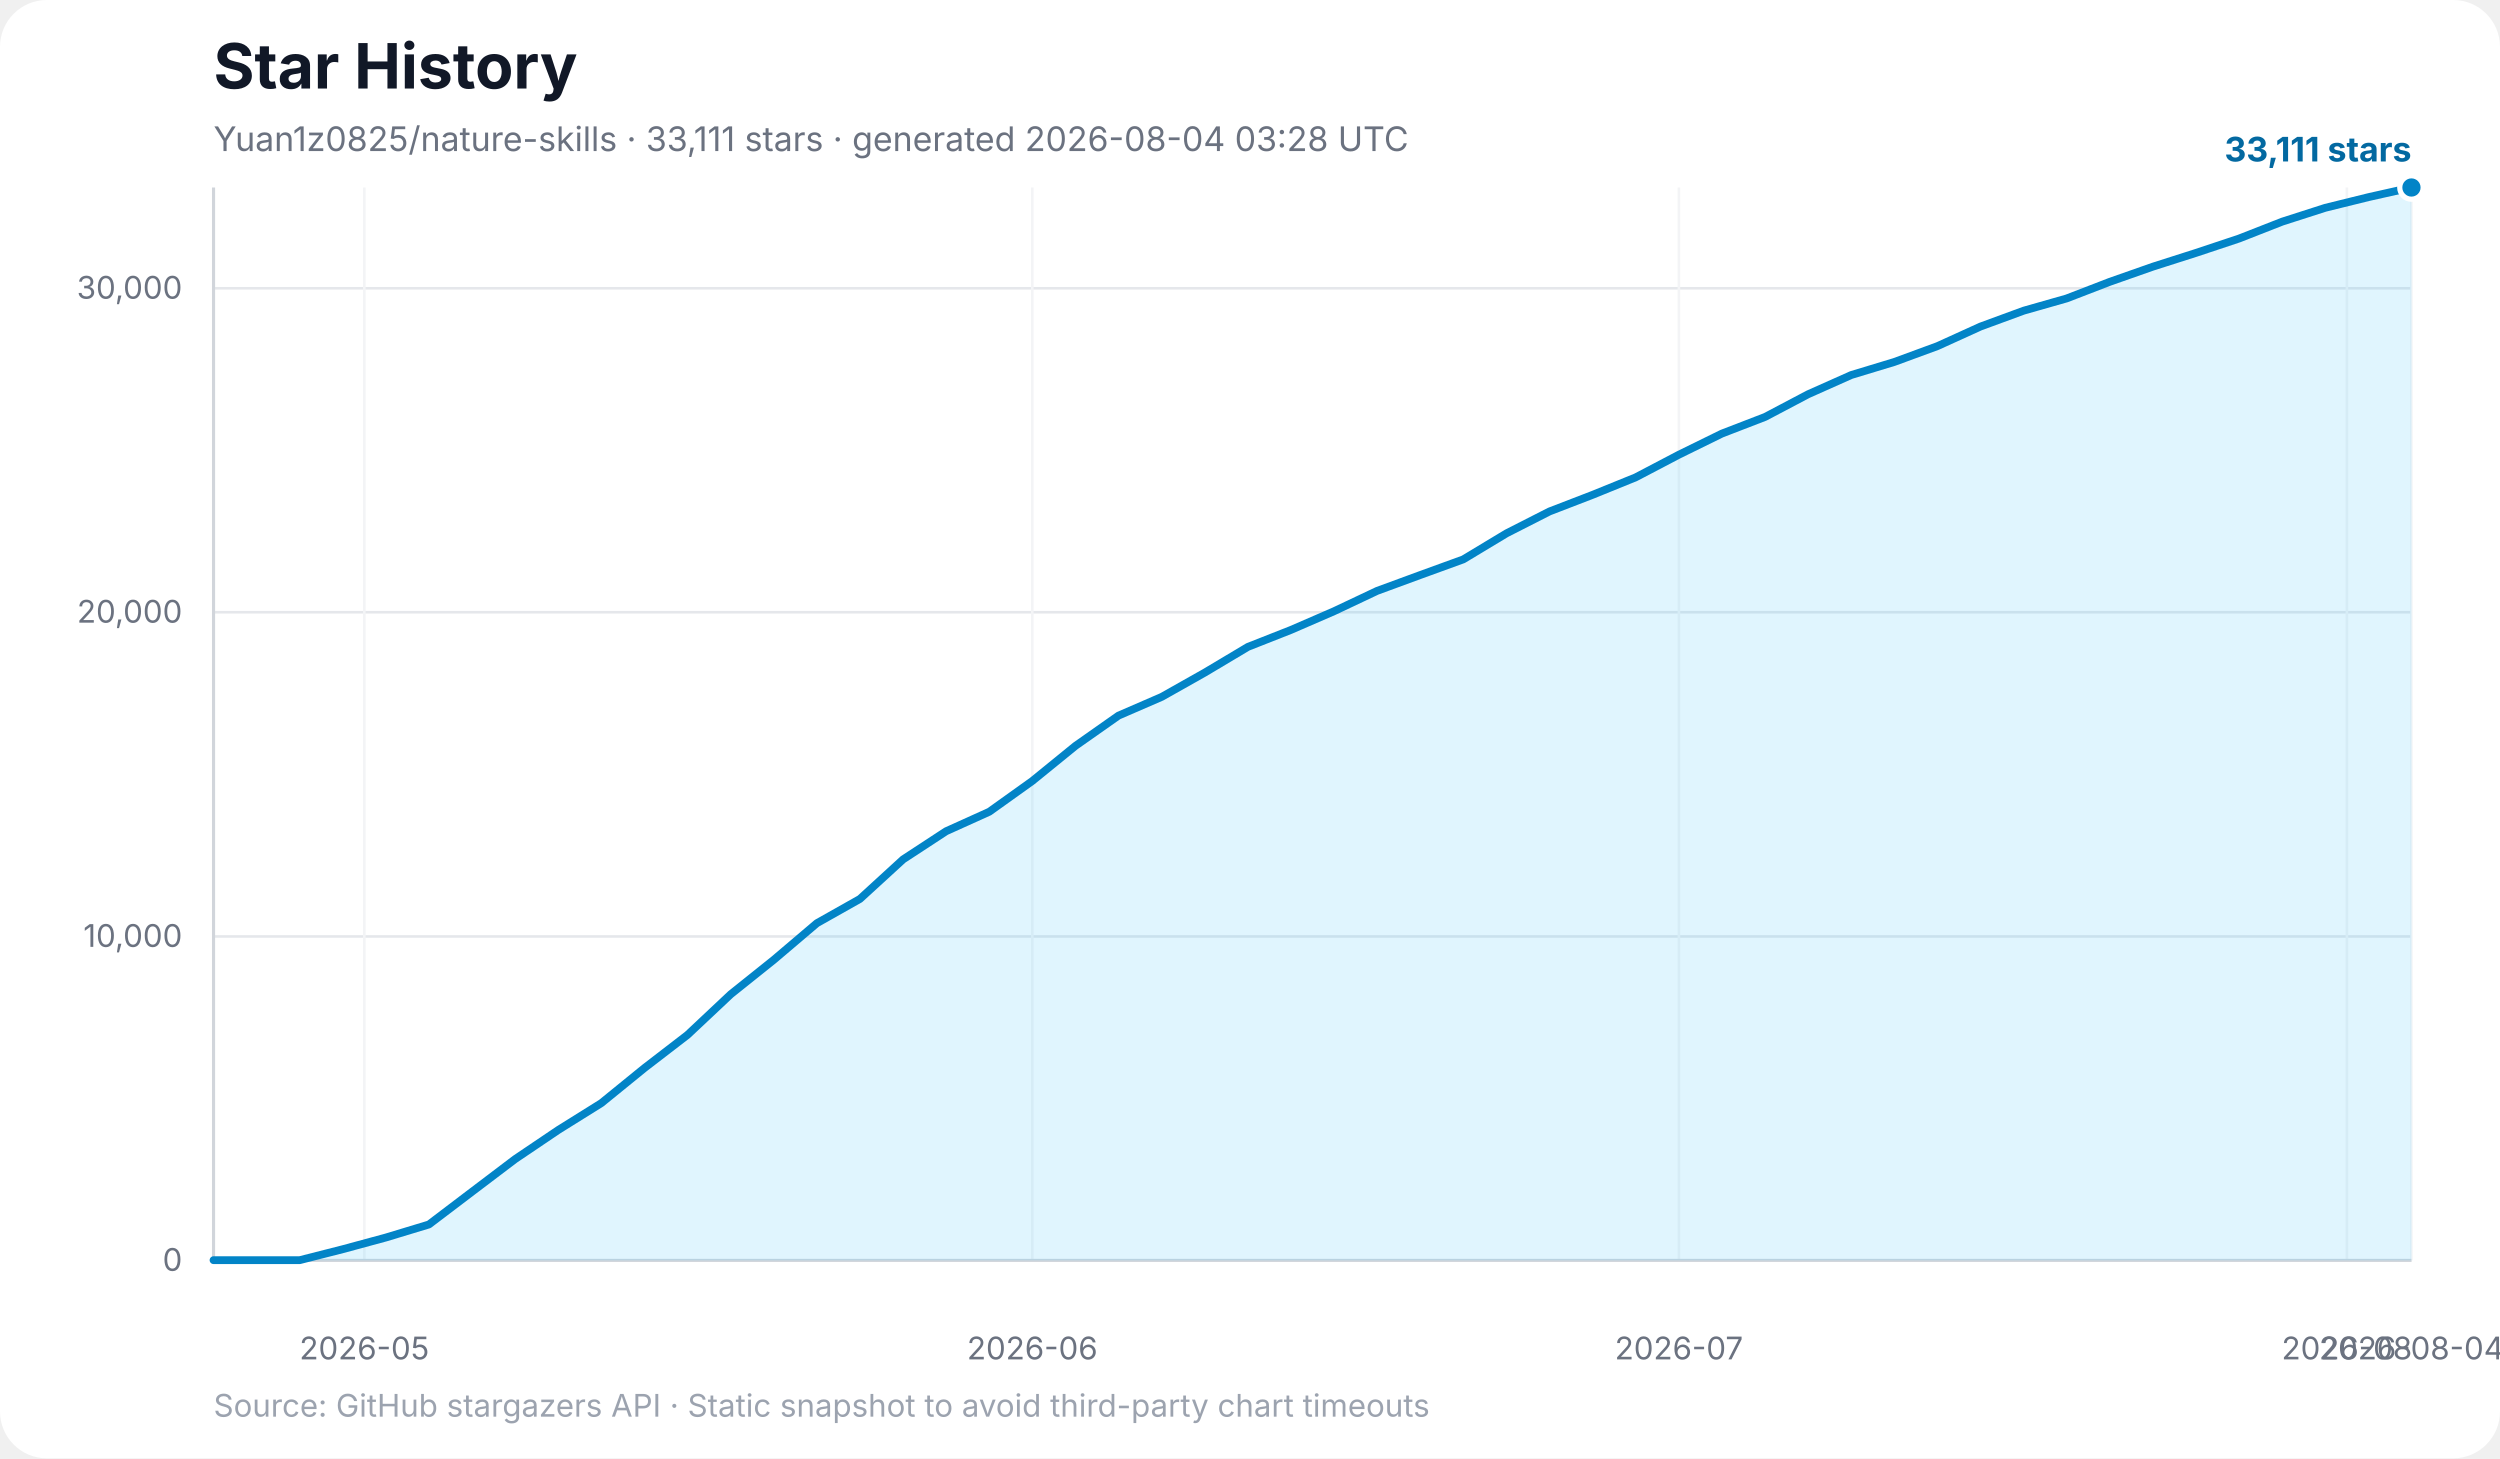
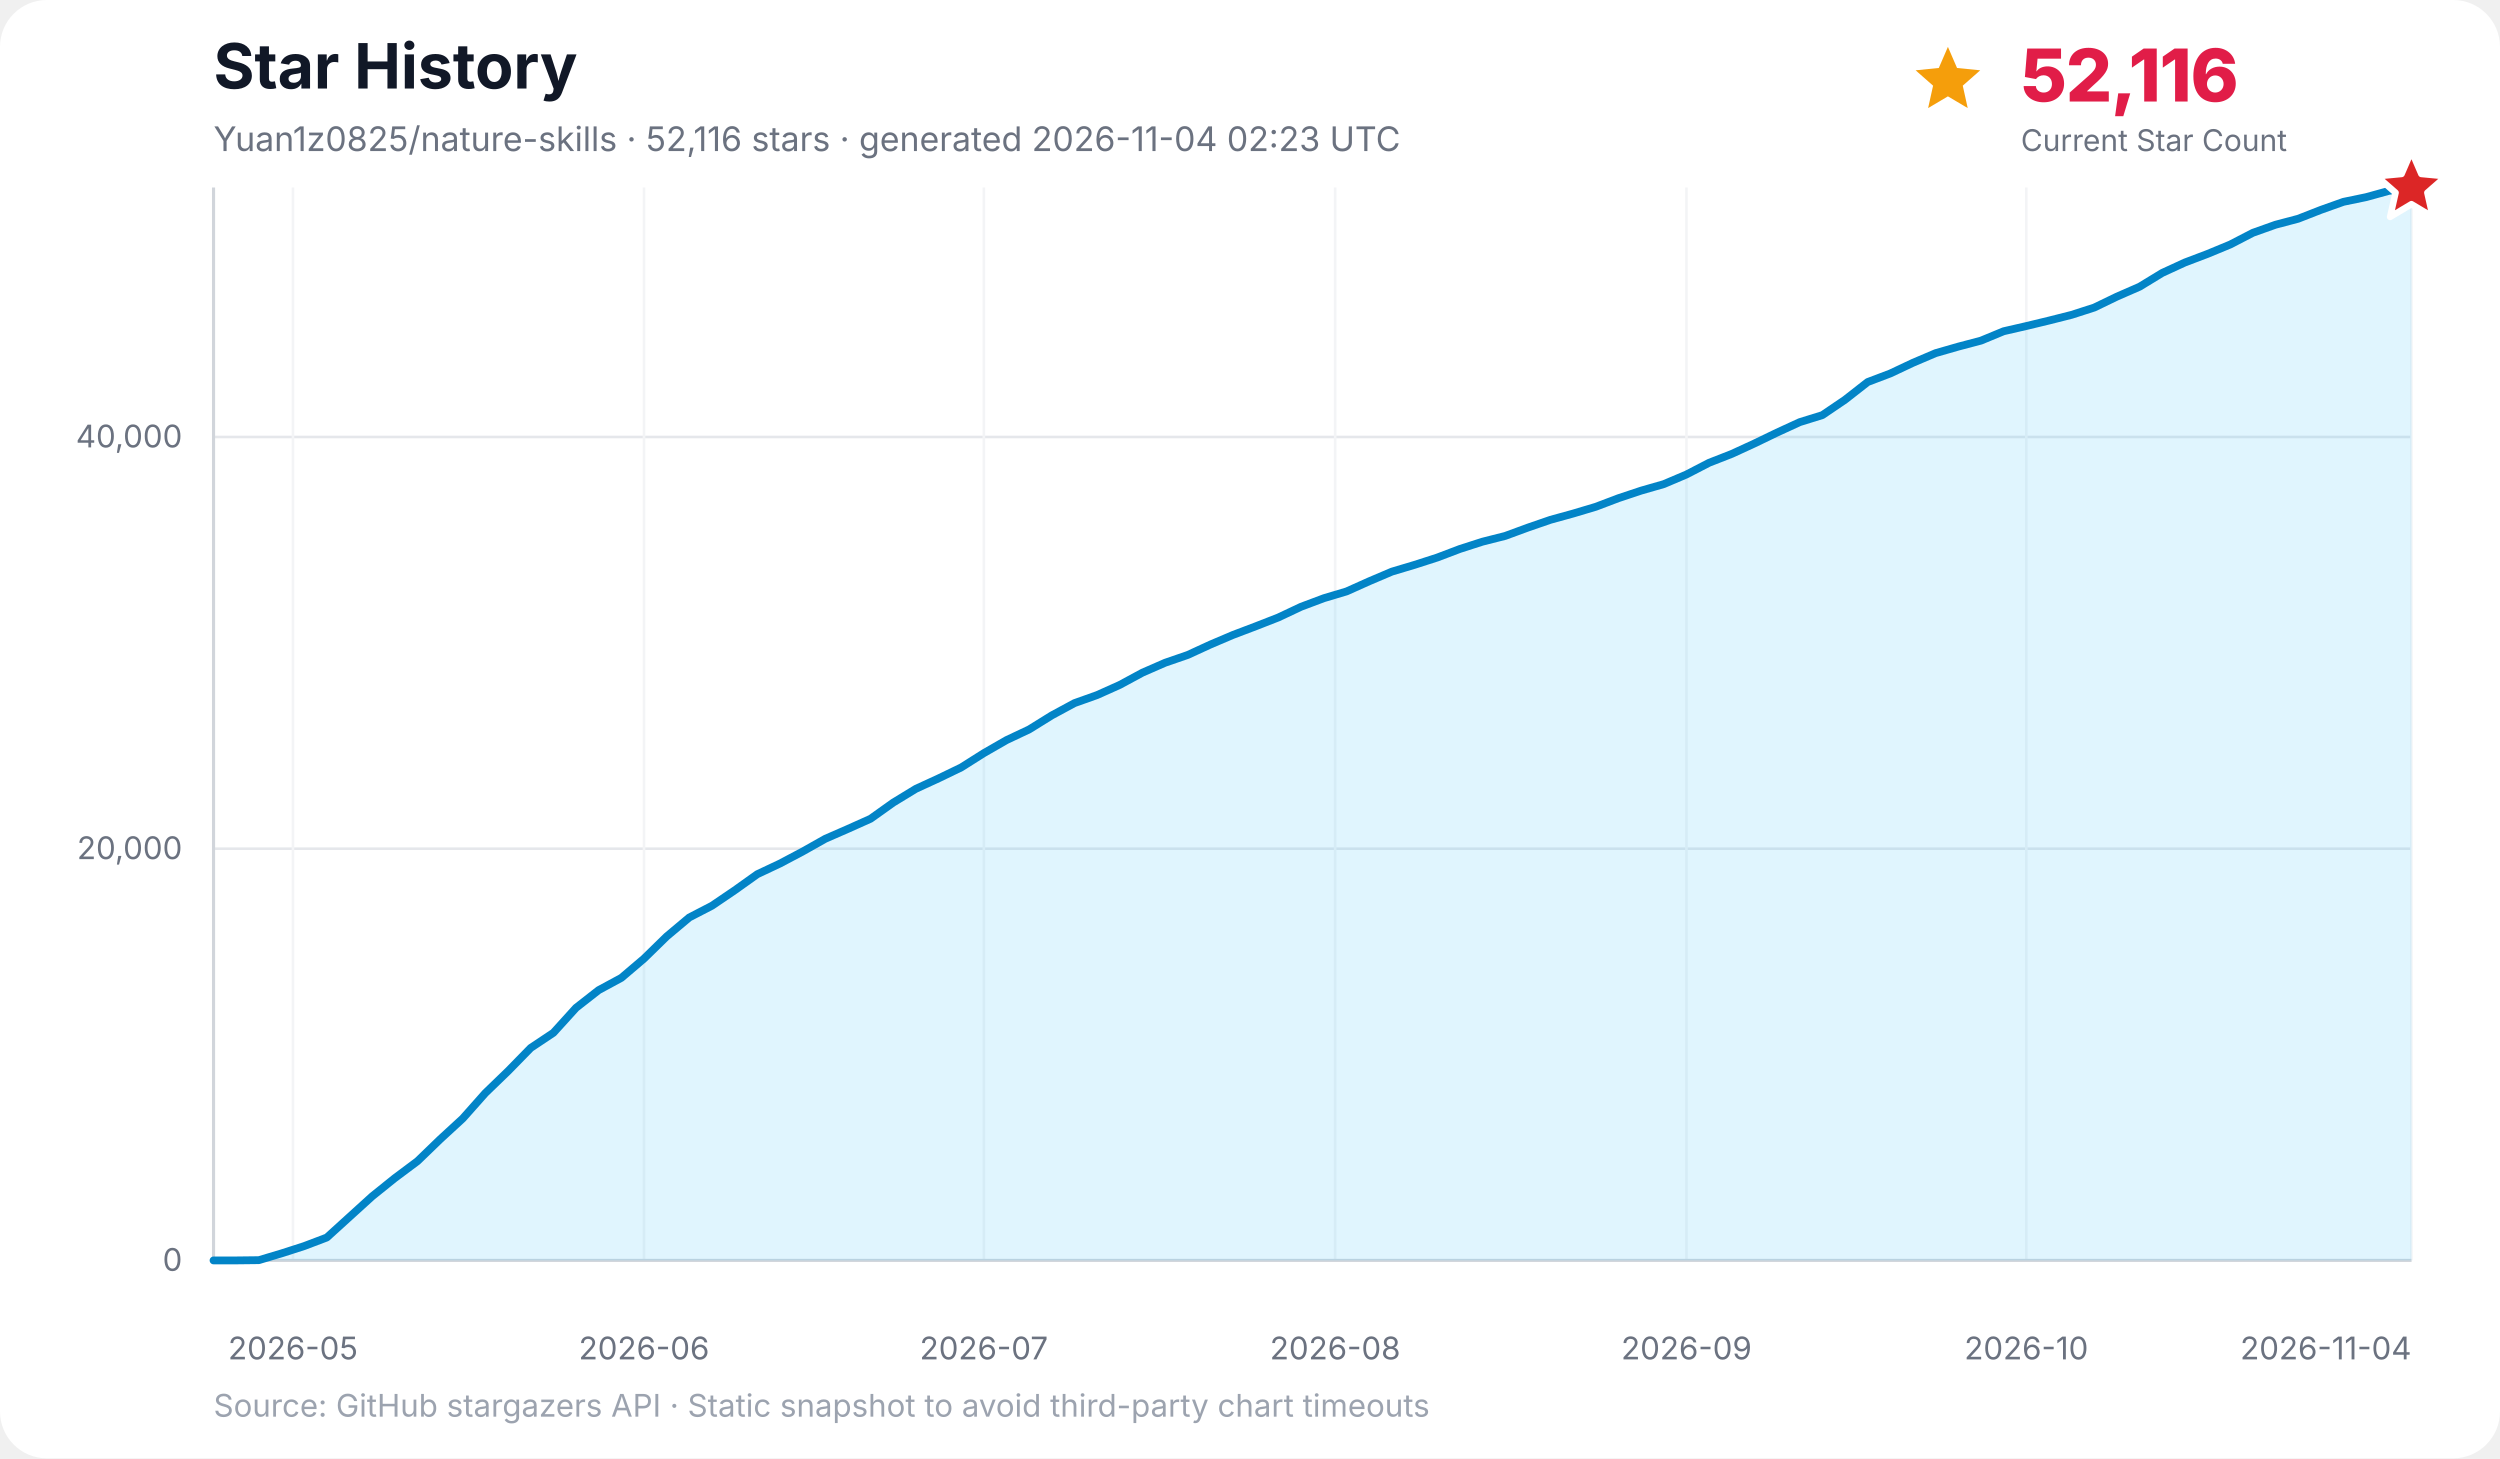
<svg xmlns="http://www.w3.org/2000/svg" width="960" height="560" viewBox="0 0 960 560" role="img" aria-labelledby="title desc">
  <rect width="100%" height="100%" rx="18" fill="#ffffff" />
  <text x="82" y="34" font-family="Inter, ui-sans-serif, system-ui, -apple-system, BlinkMacSystemFont, Segoe UI, sans-serif" font-size="24" font-weight="700" fill="#111827">Star History</text>
-   <text x="82" y="58" font-family="Inter, ui-sans-serif, system-ui, -apple-system, BlinkMacSystemFont, Segoe UI, sans-serif" font-size="13" fill="#6b7280">Yuan1z0825/nature-skills · 33,111 stars · generated 2026-08-04 03:28 UTC</text>
+   <text x="82" y="58" font-family="Inter, ui-sans-serif, system-ui, -apple-system, BlinkMacSystemFont, Segoe UI, sans-serif" font-size="13" fill="#6b7280">Yuan1z0825/nature-skills · 52,116 stars · generated 2026-11-04 02:23 UTC</text>
+   <g data-kpi="current-star-count" role="group" aria-label="Current star count: 52,116" font-family="Inter, ui-sans-serif, system-ui, -apple-system, BlinkMacSystemFont, Segoe UI, sans-serif">
+     <polygon data-marker="current-star-summary" points="748.0,18.0 751.5,26.1 760.4,27.0 753.7,32.9 755.6,41.5 748.0,37.0 740.4,41.5 742.3,32.9 735.6,27.0 744.5,26.1" fill="#f59e0b" />
+     <text x="776" y="39" font-size="28" font-weight="800" letter-spacing="-0.5" fill="#e11d48">52,116</text>
+     <text x="776" y="58" font-size="11.5" fill="#6b7280">Current Star Count</text>
+   </g>
  <g font-family="Inter, ui-sans-serif, system-ui, -apple-system, BlinkMacSystemFont, Segoe UI, sans-serif">
    <line x1="82" y1="484.0" x2="926" y2="484.0" stroke="#e5e7eb" stroke-width="1" />
    <text x="70" y="488.0" text-anchor="end" font-size="12" fill="#6b7280">0</text>
-     <line x1="82" y1="359.6" x2="926" y2="359.6" stroke="#e5e7eb" stroke-width="1" />
-     <text x="70" y="363.6" text-anchor="end" font-size="12" fill="#6b7280">10,000</text>
-     <line x1="82" y1="235.1" x2="926" y2="235.1" stroke="#e5e7eb" stroke-width="1" />
-     <text x="70" y="239.1" text-anchor="end" font-size="12" fill="#6b7280">20,000</text>
-     <line x1="82" y1="110.7" x2="926" y2="110.7" stroke="#e5e7eb" stroke-width="1" />
-     <text x="70" y="114.7" text-anchor="end" font-size="12" fill="#6b7280">30,000</text>
-     <line x1="139.9" y1="72" x2="139.9" y2="484" stroke="#f3f4f6" stroke-width="1" />
-     <text x="139.9" y="522" text-anchor="middle" font-size="12" fill="#6b7280">2026-05</text>
-     <line x1="396.4" y1="72" x2="396.4" y2="484" stroke="#f3f4f6" stroke-width="1" />
-     <text x="396.4" y="522" text-anchor="middle" font-size="12" fill="#6b7280">2026-06</text>
-     <line x1="644.7" y1="72" x2="644.7" y2="484" stroke="#f3f4f6" stroke-width="1" />
-     <text x="644.7" y="522" text-anchor="middle" font-size="12" fill="#6b7280">2026-07</text>
-     <line x1="901.2" y1="72" x2="901.2" y2="484" stroke="#f3f4f6" stroke-width="1" />
-     <text x="901.2" y="522" text-anchor="middle" font-size="12" fill="#6b7280">2026-08</text>
+     <line x1="82" y1="325.9" x2="926" y2="325.9" stroke="#e5e7eb" stroke-width="1" />
+     <text x="70" y="329.9" text-anchor="end" font-size="12" fill="#6b7280">20,000</text>
+     <line x1="82" y1="167.8" x2="926" y2="167.8" stroke="#e5e7eb" stroke-width="1" />
+     <text x="70" y="171.8" text-anchor="end" font-size="12" fill="#6b7280">40,000</text>
+     <line x1="112.5" y1="72" x2="112.5" y2="484" stroke="#f3f4f6" stroke-width="1" />
+     <text x="112.5" y="522" text-anchor="middle" font-size="12" fill="#6b7280">2026-05</text>
+     <line x1="247.3" y1="72" x2="247.3" y2="484" stroke="#f3f4f6" stroke-width="1" />
+     <text x="247.3" y="522" text-anchor="middle" font-size="12" fill="#6b7280">2026-06</text>
+     <line x1="377.8" y1="72" x2="377.8" y2="484" stroke="#f3f4f6" stroke-width="1" />
+     <text x="377.8" y="522" text-anchor="middle" font-size="12" fill="#6b7280">2026-07</text>
+     <line x1="512.7" y1="72" x2="512.7" y2="484" stroke="#f3f4f6" stroke-width="1" />
+     <text x="512.7" y="522" text-anchor="middle" font-size="12" fill="#6b7280">2026-08</text>
+     <line x1="647.6" y1="72" x2="647.6" y2="484" stroke="#f3f4f6" stroke-width="1" />
+     <text x="647.6" y="522" text-anchor="middle" font-size="12" fill="#6b7280">2026-09</text>
+     <line x1="778.1" y1="72" x2="778.1" y2="484" stroke="#f3f4f6" stroke-width="1" />
+     <text x="778.1" y="522" text-anchor="middle" font-size="12" fill="#6b7280">2026-10</text>
    <line x1="926.0" y1="72" x2="926.0" y2="484" stroke="#f3f4f6" stroke-width="1" />
-     <text x="926.0" y="522" text-anchor="middle" font-size="12" fill="#6b7280">2026-08-04</text>
+     <text x="926.0" y="522" text-anchor="end" font-size="12" fill="#6b7280">2026-11-04</text>
    <line x1="82" y1="72" x2="82" y2="484" stroke="#d1d5db" stroke-width="1.2" />
    <line x1="82" y1="484" x2="926" y2="484" stroke="#d1d5db" stroke-width="1.2" />
-     <polygon points="82.0,484.0 82.0,483.9 98.5,483.9 115.1,483.9 131.6,479.7 148.2,475.2 164.7,470.2 181.3,457.6 197.8,445.1 214.4,433.9 230.9,423.6 247.5,410.1 264.0,397.4 280.6,381.8 297.1,368.6 313.7,354.5 330.2,345.2 346.8,330.0 363.3,319.2 379.9,311.7 396.4,299.9 413.0,286.4 429.5,274.8 446.1,267.6 462.6,258.3 479.2,248.4 495.7,241.9 512.3,234.7 528.8,226.9 545.4,220.8 561.9,214.8 578.5,204.8 595.0,196.4 611.6,190.0 628.1,183.3 644.7,174.6 661.2,166.5 677.8,160.1 694.3,151.4 710.9,144.0 727.4,139.0 744.0,132.9 760.5,125.4 777.1,119.3 793.6,114.6 810.2,108.2 826.7,102.4 843.3,97.1 859.8,91.6 876.4,85.1 892.9,79.8 909.5,75.7 926.0,72.0 926.0,484.0" fill="#38bdf8" opacity="0.16" />
-     <polyline points="82.0,483.9 98.5,483.9 115.1,483.9 131.6,479.7 148.2,475.2 164.7,470.2 181.3,457.6 197.8,445.1 214.4,433.9 230.9,423.6 247.5,410.1 264.0,397.4 280.6,381.8 297.1,368.6 313.7,354.5 330.2,345.2 346.8,330.0 363.3,319.2 379.9,311.7 396.4,299.9 413.0,286.4 429.5,274.8 446.1,267.6 462.6,258.3 479.2,248.4 495.7,241.9 512.3,234.7 528.8,226.9 545.4,220.8 561.9,214.8 578.5,204.8 595.0,196.4 611.6,190.0 628.1,183.3 644.7,174.6 661.2,166.5 677.8,160.1 694.3,151.4 710.9,144.0 727.4,139.0 744.0,132.9 760.5,125.4 777.1,119.3 793.6,114.6 810.2,108.2 826.7,102.4 843.3,97.1 859.8,91.6 876.4,85.1 892.9,79.8 909.5,75.7 926.0,72.0" fill="none" stroke="#0284c7" stroke-width="3" stroke-linecap="round" stroke-linejoin="round" />
-     <circle cx="926.0" cy="72.0" r="4.5" fill="#0284c7" stroke="#ffffff" stroke-width="2" />
-     <text x="926" y="62.0" text-anchor="end" font-size="13" font-weight="700" fill="#0369a1">33,111 stars</text>
+     <polygon points="82.0,484.0 82.0,484.0 90.7,484.0 99.4,483.9 108.1,481.3 116.8,478.5 125.5,475.2 134.2,467.3 142.9,459.4 151.6,452.4 160.3,445.9 169.0,437.5 177.7,429.5 186.4,419.7 195.1,411.3 203.8,402.4 212.5,396.6 221.2,387.0 229.9,380.2 238.6,375.5 247.3,368.1 256.0,359.6 264.7,352.3 273.4,347.8 282.1,341.9 290.8,335.7 299.5,331.6 308.2,327.0 316.9,322.1 325.6,318.3 334.3,314.4 343.0,308.2 351.7,302.9 360.4,298.9 369.1,294.7 377.8,289.2 386.5,284.2 395.2,280.1 403.9,274.7 412.6,270.0 421.3,266.9 430.0,263.0 438.7,258.3 447.4,254.5 456.1,251.5 464.8,247.5 473.5,243.8 482.2,240.5 490.9,237.1 499.6,233.0 508.4,229.7 517.1,227.1 525.8,223.2 534.5,219.5 543.2,216.9 551.9,214.1 560.6,210.8 569.3,208.0 578.0,205.8 586.7,202.6 595.4,199.6 604.1,197.2 612.8,194.6 621.5,191.3 630.2,188.4 638.9,185.9 647.6,182.2 656.3,177.7 665.0,174.3 673.7,170.3 682.4,166.1 691.1,162.1 699.8,159.4 708.5,153.5 717.2,146.7 725.9,143.4 734.6,139.3 743.3,135.6 752.0,133.1 760.7,130.8 769.4,127.2 778.1,125.2 786.8,123.1 795.5,120.9 804.2,118.1 812.9,113.9 821.6,110.1 830.3,104.8 839.0,100.8 847.7,97.5 856.4,93.9 865.1,89.4 873.8,86.3 882.5,84.0 891.2,80.6 899.9,77.5 908.6,75.7 917.3,73.3 926.0,72.0 926.0,484.0" fill="#38bdf8" opacity="0.16" />
+     <polyline points="82.0,484.0 90.7,484.0 99.4,483.9 108.1,481.3 116.8,478.5 125.5,475.2 134.2,467.3 142.9,459.4 151.6,452.4 160.3,445.9 169.0,437.5 177.7,429.5 186.4,419.7 195.1,411.3 203.8,402.4 212.5,396.6 221.2,387.0 229.9,380.2 238.6,375.5 247.3,368.1 256.0,359.6 264.7,352.3 273.4,347.8 282.1,341.9 290.8,335.7 299.5,331.6 308.2,327.0 316.9,322.1 325.6,318.3 334.3,314.4 343.0,308.2 351.7,302.9 360.4,298.9 369.1,294.7 377.8,289.2 386.5,284.2 395.2,280.1 403.9,274.7 412.6,270.0 421.3,266.9 430.0,263.0 438.7,258.3 447.4,254.5 456.1,251.5 464.8,247.5 473.5,243.8 482.2,240.5 490.9,237.1 499.6,233.0 508.4,229.7 517.1,227.1 525.8,223.2 534.5,219.5 543.2,216.9 551.9,214.1 560.6,210.8 569.3,208.0 578.0,205.8 586.7,202.6 595.4,199.6 604.1,197.2 612.8,194.6 621.5,191.3 630.2,188.4 638.9,185.9 647.6,182.2 656.3,177.7 665.0,174.3 673.7,170.3 682.4,166.1 691.1,162.1 699.8,159.4 708.5,153.5 717.2,146.7 725.9,143.4 734.6,139.3 743.3,135.6 752.0,133.1 760.7,130.8 769.4,127.2 778.1,125.2 786.8,123.1 795.5,120.9 804.2,118.1 812.9,113.9 821.6,110.1 830.3,104.8 839.0,100.8 847.7,97.5 856.4,93.9 865.1,89.4 873.8,86.3 882.5,84.0 891.2,80.6 899.9,77.5 908.6,75.7 917.3,73.3 926.0,72.0" fill="none" stroke="#0284c7" stroke-width="3" stroke-linecap="round" stroke-linejoin="round" />
+     <polygon data-marker="latest-star-count" points="926.0,58.0 929.8,66.8 939.3,67.7 932.1,74.0 934.2,83.3 926.0,78.4 917.8,83.3 919.9,74.0 912.7,67.7 922.2,66.8" fill="#dc2626" stroke="#ffffff" stroke-width="2.5" stroke-linejoin="round" />
    <text x="82" y="544" font-size="12" fill="#9ca3af">Source: GitHub stargazers API · Static snapshot to avoid third-party chart timeouts</text>
  </g>
</svg>
